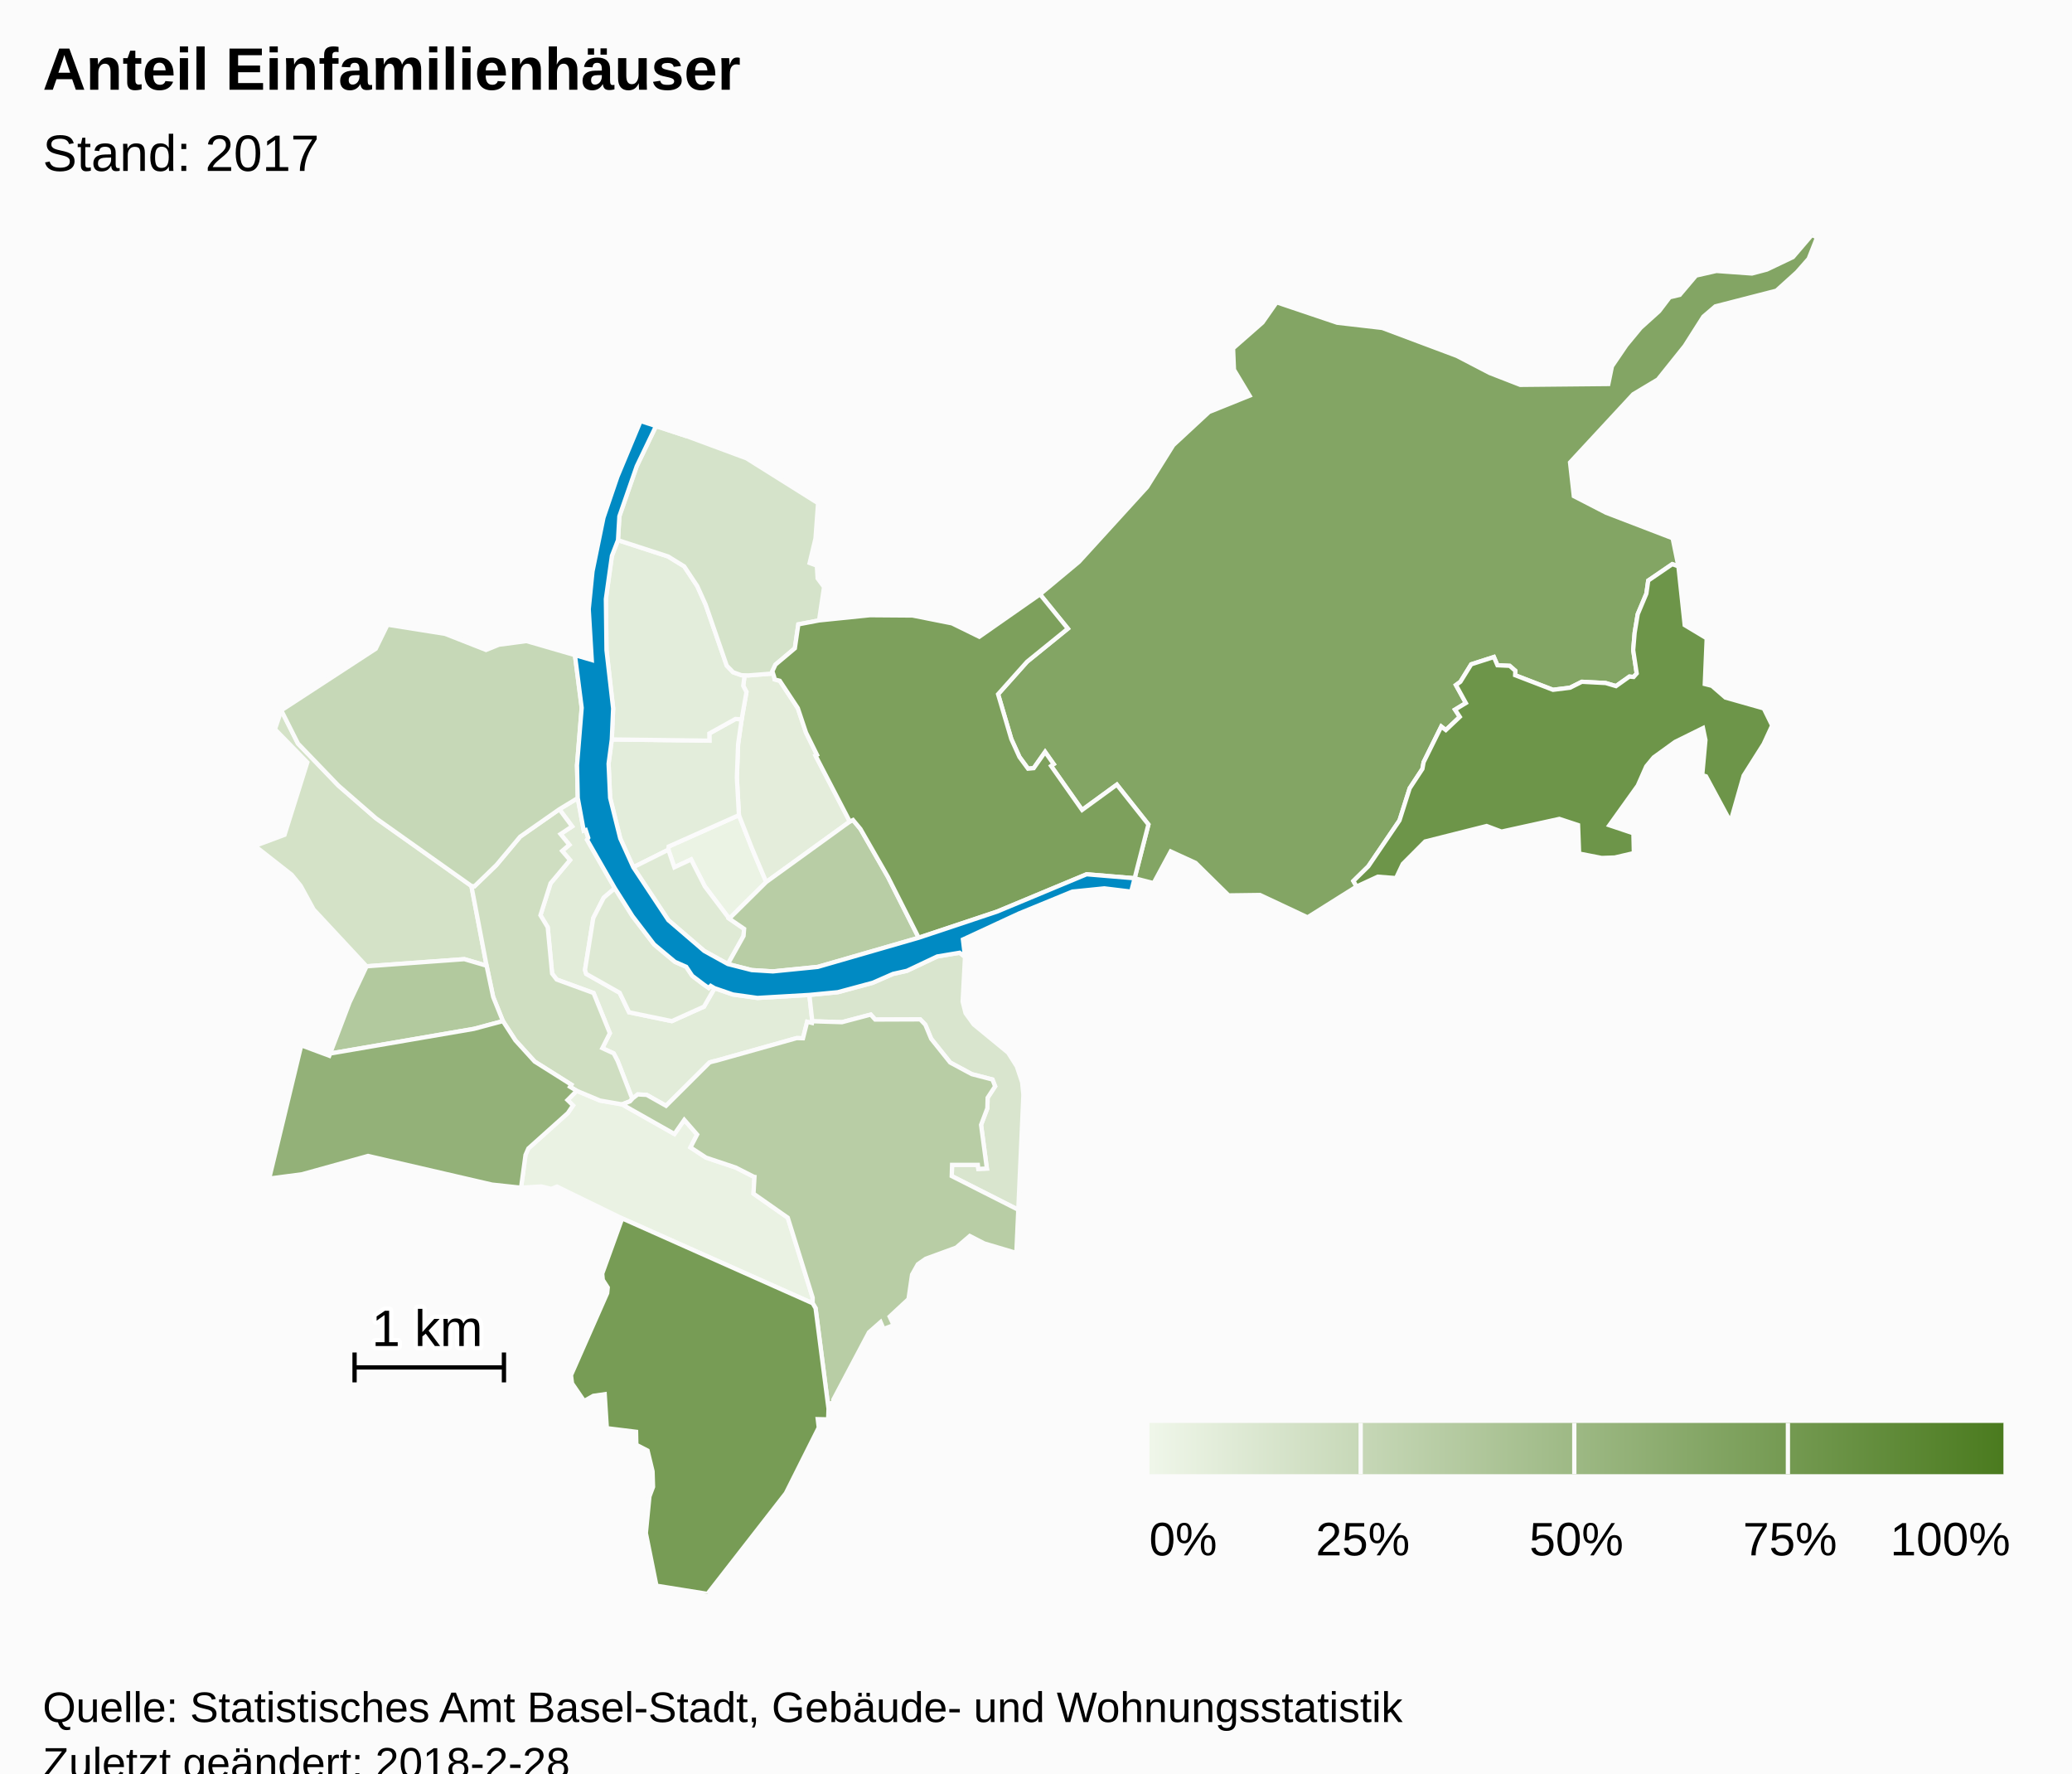
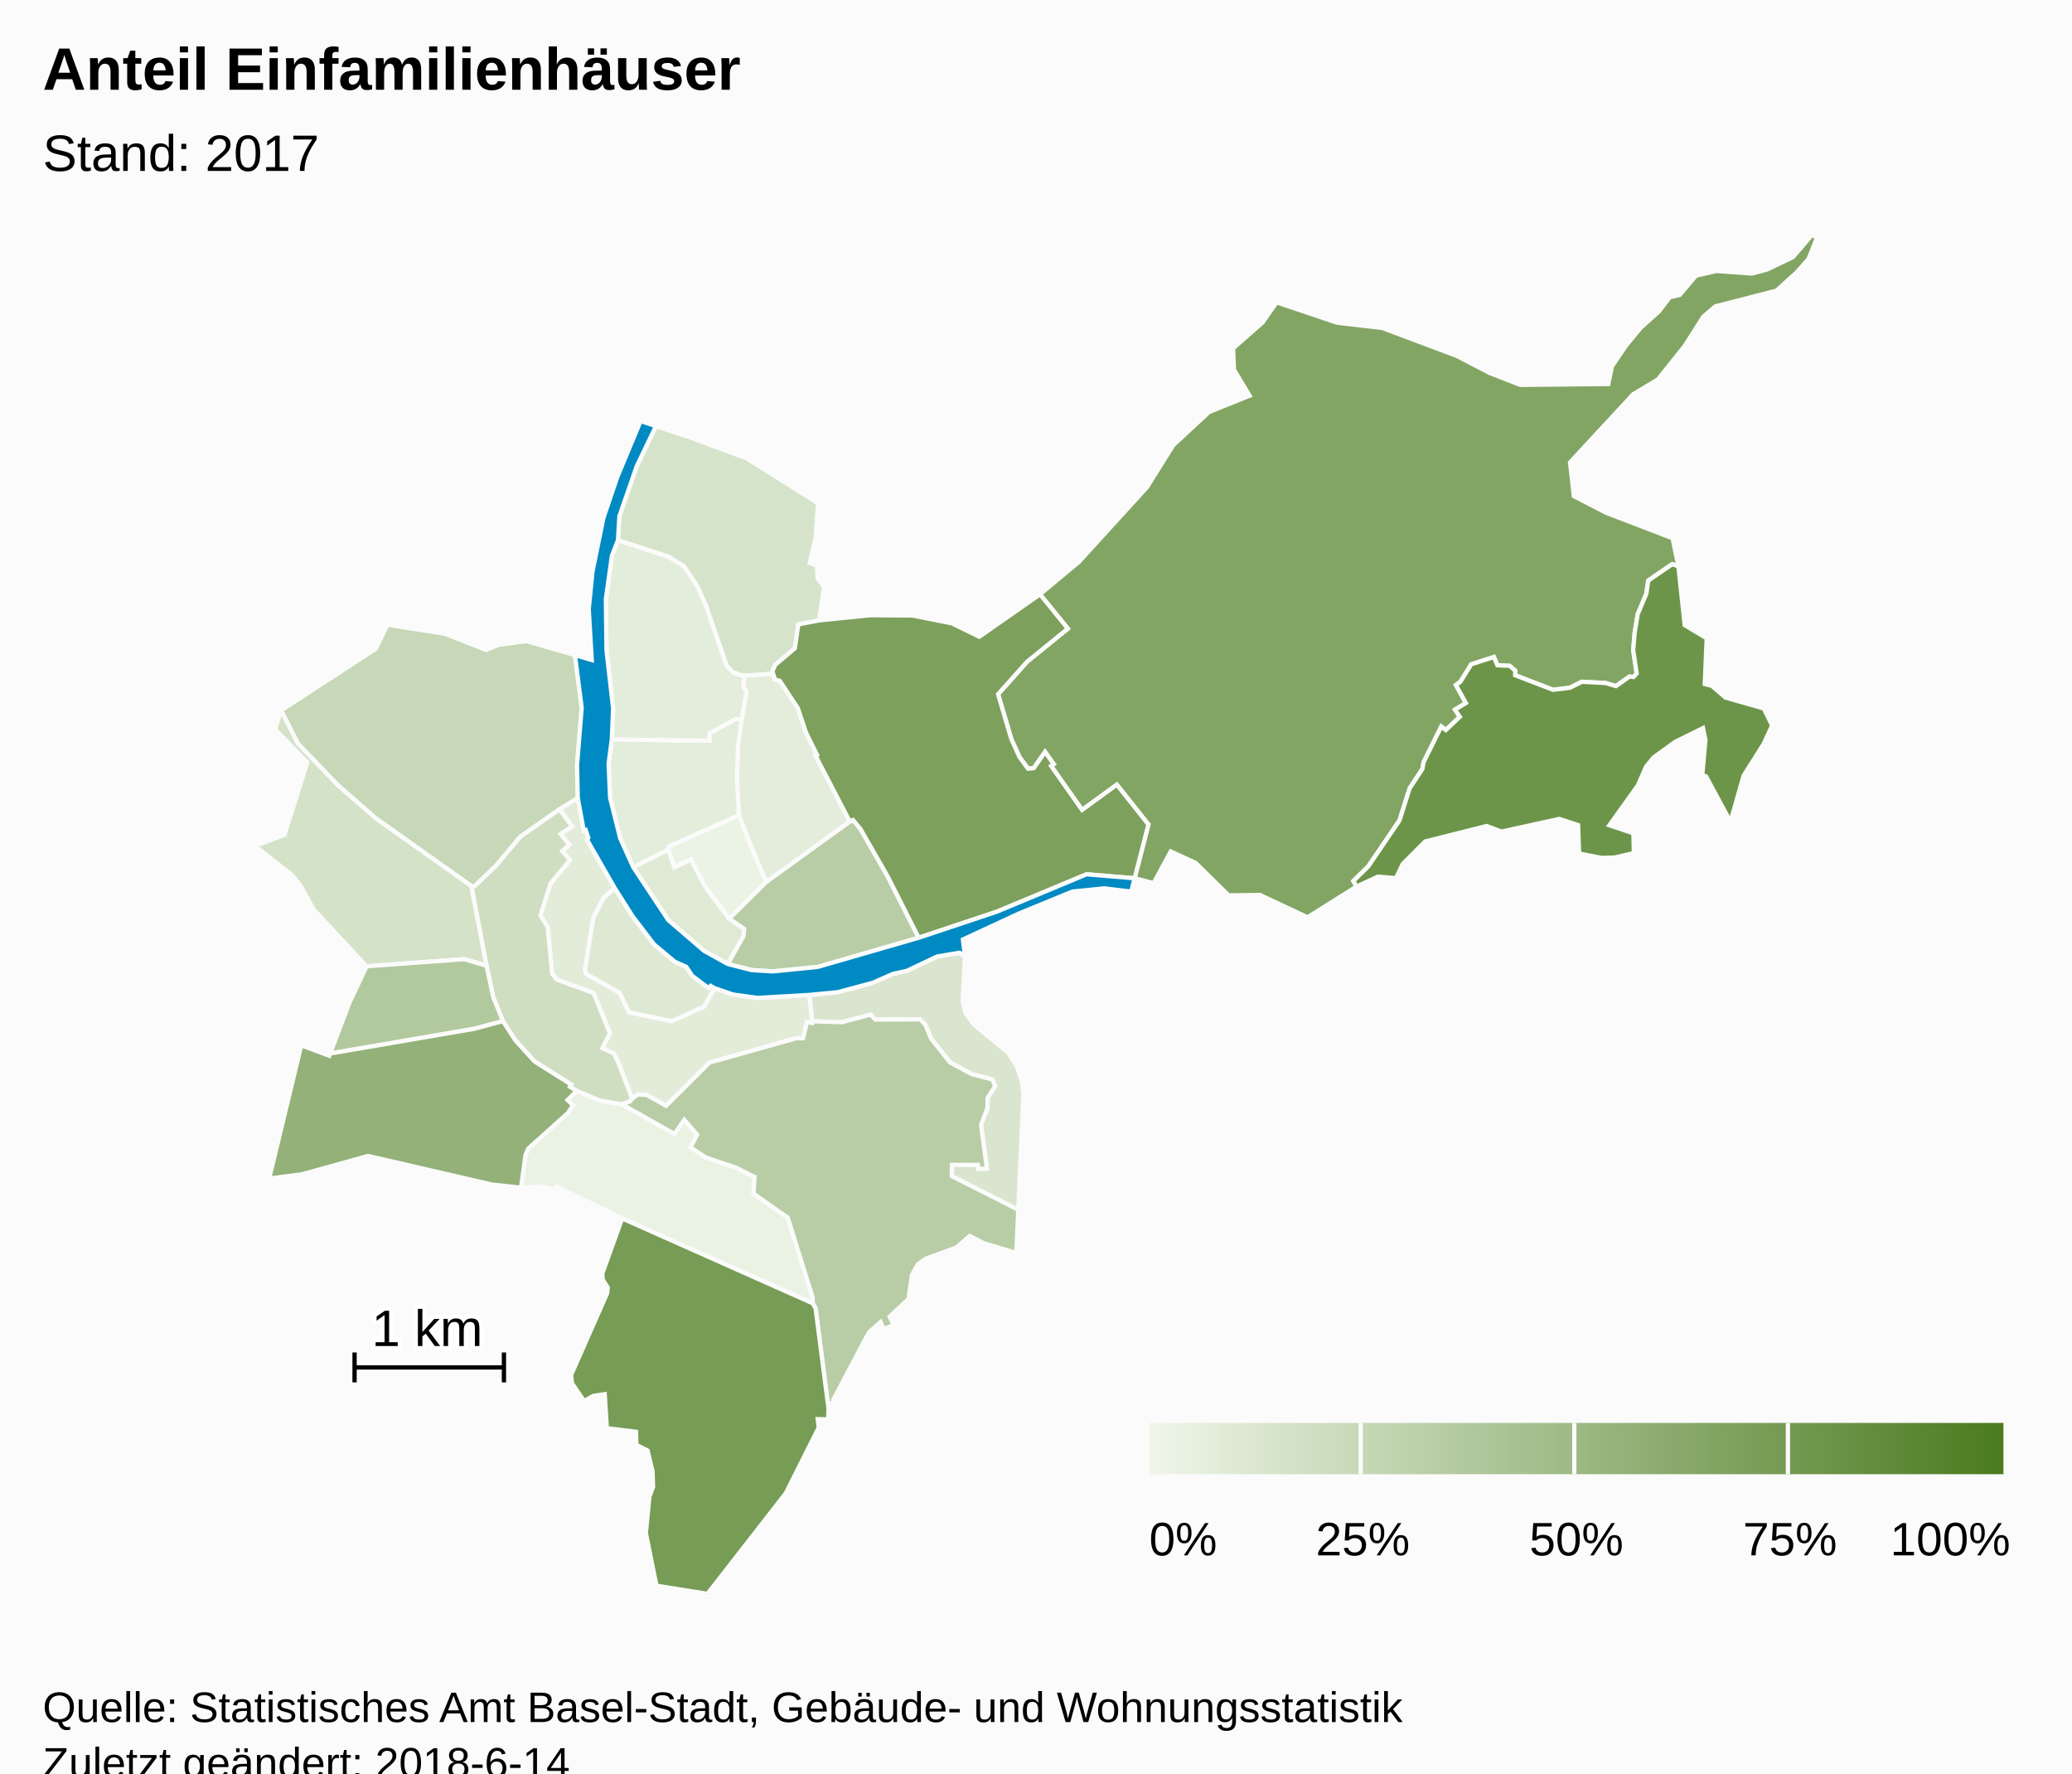
<svg xmlns="http://www.w3.org/2000/svg" version="1.1" class="highcharts-root" style="font-family:Arial;font-size:12px;" viewBox="0 0 485 415">
  <defs>
-     <linearGradient x1="0" y1="0" x2="1" y2="0" id="highcharts-ephxjzd-8">
+     <linearGradient x1="0" y1="0" x2="1" y2="0" id="highcharts-32mkq8c-8">
      <stop offset="0" stop-color="#eff6e9" stop-opacity="1" />
      <stop offset="1" stop-color="#4b7b1f" stop-opacity="1" />
    </linearGradient>
-     <clipPath id="highcharts-ephxjzd-9">
+     <clipPath id="highcharts-32mkq8c-9">
      <rect x="0" y="0" width="465" height="318" fill="none" />
    </clipPath>
-     <clipPath id="highcharts-ephxjzd-10">
+     <clipPath id="highcharts-32mkq8c-10">
      <rect x="0" y="0" width="465" height="318" fill="none" />
    </clipPath>
  </defs>
  <rect fill="#fbfbfb" class="highcharts-background" x="0" y="0" width="485" height="428" rx="0" ry="0" />
  <rect fill="none" class="highcharts-plot-background" x="10" y="55" width="465" height="318" />
  <g class="highcharts-pane-group" />
  <rect fill="none" class="highcharts-plot-border" x="10" y="55" width="465" height="318" />
  <g class="highcharts-series-group">
-     <g class="highcharts-series highcharts-series-0 highcharts-map-series highcharts-color-0 " transform="translate(10,55) scale(1 1)" clip-path="url(#highcharts-ephxjzd-10)">
+     <g class="highcharts-series highcharts-series-0 highcharts-map-series highcharts-color-0 " transform="translate(10,55) scale(1 1)" clip-path="url(#highcharts-32mkq8c-10)">
      <g transform="translate(0,0) scale(1 1)">
        <path fill="rgb(235,243,228)" d="M 160.691 159.986 L 154.986 152.446 151.763 146.14 147.846 147.976 146.447 143.862 146.518 143.1 162.964 135.763 165.996 143.486 167.192 146.327 169.352 151.414 160.691 159.986 Z" stroke="#fbfbfb" stroke-width="1" vector-effect="non-scaling-stroke" class="highcharts-point highcharts-color-0" />
        <path fill="rgb(234,242,227)" d="M 135.58 203.443 L 135.637 203.463 147.868 210.379 150.171 207.071 153.178 210.513 151.623 213.522 155.251 215.903 162.218 218.236 166.354 220.339 166.385 220.372 166.394 220.384 166.451 220.4 166.604 220.425 166.377 224.345 174.398 229.969 180.227 248.693 180.215 249.996 135.632 230.142 120.376 222.694 119.04 223.225 116.676 222.661 111.962 222.954 113.008 215.282 113.676 213.763 122.907 205.491 124.132 203.7 122.837 202.439 124.992 200.274 130.461 202.557 135.58 203.443 Z" stroke="#fbfbfb" stroke-width="1" vector-effect="non-scaling-stroke" class="highcharts-point highcharts-color-0" />
        <path fill="rgb(228,237,219)" d="M 171.211 103.401 L 171.318 103.998 172.523 104.322 176.748 110.716 178.664 116.44 181.237 121.645 180.893 121.831 188.918 137.267 169.352 151.414 167.192 146.327 165.996 143.486 162.964 135.763 162.476 126.984 162.768 119.151 163.599 113.346 164.725 106.956 163.973 105.495 164.291 103.037 164.291 103.037 165.165 103.065 170.956 102.606 171.211 103.401 Z" stroke="#fbfbfb" stroke-width="1" vector-effect="non-scaling-stroke" class="highcharts-point highcharts-color-0" />
        <path fill="rgb(227,237,219)" d="M 163.599 113.346 L 162.768 119.151 162.476 126.984 162.964 135.763 146.518 143.1 146.447 143.862 138.239 147.962 135.18 141.214 132.811 131.721 132.453 123.731 133.204 118.049 156.055 118.33 156.039 116.647 162.154 113.254 163.599 113.346 Z" stroke="#fbfbfb" stroke-width="1" vector-effect="non-scaling-stroke" class="highcharts-point highcharts-color-0" />
        <path fill="rgb(227,237,219)" d="M 163.599 113.346 L 162.154 113.254 156.039 116.647 156.055 118.33 133.204 118.049 133.519 110.794 131.963 97.157 131.816 85.179 133.233 75.064 134.654 71.413 146.363 75.219 150.148 77.543 153.21 82.159 155.164 86.482 160.104 100.76 161.596 102.314 163.538 103.013 164.291 103.037 164.291 103.037 163.973 105.495 164.725 106.956 163.599 113.346 Z" stroke="#fbfbfb" stroke-width="1" vector-effect="non-scaling-stroke" class="highcharts-point highcharts-color-0" />
        <path fill="rgb(226,236,217)" d="M 120.924 134.388 L 123.912 138.397 121.204 140.195 123.265 142.703 121.584 144.138 123.422 146.278 118.871 151.713 116.504 159.193 118.203 161.994 119.234 172.845 120.307 174.236 128.935 177.39 132.749 186.788 130.991 190.3 133.648 191.519 134.551 193.246 134.721 193.67 135.272 195.077 137.996 202.154 137.996 202.154 138.126 202.01 139.282 201.126 141.379 201.233 145.904 203.787 156.062 193.669 156.469 193.523 156.916 193.407 157.752 193.208 176.442 187.952 176.559 187.941 177.963 187.977 178.934 184.13 180.065 184.395 180.136 183.998 179.453 177.834 167.297 178.539 161.562 177.735 157.262 176.255 154.784 180.573 147.256 183.968 137.247 181.901 135.045 177.328 127.211 172.909 126.932 171.983 128.871 159.856 131.324 155.077 133.918 152.861 127.418 141.529 127.692 141.077 127.101 139.25 126.641 139.398 125.242 131.759 120.924 134.388 Z" stroke="#fbfbfb" stroke-width="1" vector-effect="non-scaling-stroke" class="highcharts-point highcharts-color-0" />
        <path fill="rgb(223,234,213)" d="M 160.373 170.608 L 164.046 164.041 164.178 162.374 160.691 159.986 154.986 152.446 151.763 146.14 147.846 147.976 146.447 143.862 138.239 147.962 146.439 160.34 154.831 167.543 160.373 170.608 Z" stroke="#fbfbfb" stroke-width="1" vector-effect="non-scaling-stroke" class="highcharts-point highcharts-color-0" />
        <path fill="rgb(222,233,212)" d="M 157.262 176.255 L 156.358 175.722 155.903 176.213 154.831 175.48 152.03 173.356 150.629 171.253 147.992 170.097 143.1 166.011 138.047 159.396 133.918 152.861 131.324 155.077 128.871 159.856 126.932 171.983 127.211 172.909 135.045 177.328 137.247 181.901 147.256 183.968 154.784 180.573 157.262 176.255 Z" stroke="#fbfbfb" stroke-width="1" vector-effect="non-scaling-stroke" class="highcharts-point highcharts-color-0" />
        <path fill="rgb(217,229,206)" d="M 215.882 168.932 L 215.327 179.393 216.011 182.103 217.923 184.746 225.977 191.365 228.014 194.58 229.249 198.27 229.545 201.213 228.353 228.116 212.776 220.233 212.855 217.603 218.894 217.607 218.998 218.549 221.001 218.469 219.641 208.244 221.11 204.361 221.181 201.897 222.929 199.226 222.307 197.631 217.473 196.38 212.404 193.655 207.963 188.105 206.597 184.812 205.396 183.561 194.853 183.6 193.812 182.44 187.073 184.22 180.136 183.998 179.453 177.834 186.126 177.194 194.287 174.991 199.035 172.914 202.28 172.193 209.378 168.836 214.623 167.962 215.882 168.932 Z" stroke="#fbfbfb" stroke-width="1" vector-effect="non-scaling-stroke" class="highcharts-point highcharts-color-0" />
        <path fill="rgb(213,227,202)" d="M 163.538 103.013 L 161.596 102.314 160.104 100.76 155.164 86.482 153.21 82.159 150.148 77.543 146.363 75.219 134.654 71.413 134.978 65.825 139.041 54.098 143.547 44.715 150.81 47.099 164.753 52.265 181.487 62.762 180.883 71.006 179.513 76.747 181.197 77.376 181.383 80.358 182.887 82.38 181.719 90.194 176.868 91.117 176.053 96.719 171.514 100.54 170.79 102.088 170.956 102.606 165.165 103.065 164.291 103.037 163.538 103.013 Z" stroke="#fbfbfb" stroke-width="1" vector-effect="non-scaling-stroke" class="highcharts-point highcharts-color-0" />
        <path fill="rgb(212,226,199)" d="M 79.362 170.878 L 75.803 171.141 63.409 157.831 60.375 152.288 58.285 149.72 49.666 142.962 56.601 140.371 61.932 123.417 54.366 115.662 55.838 111.244 59.749 119.007 69.219 128.85 77.981 136.479 100.344 152.338 103.899 171.004 98.7 169.469 82.607 170.639 79.362 170.878 Z" stroke="#fbfbfb" stroke-width="1" vector-effect="non-scaling-stroke" class="highcharts-point highcharts-color-0" />
        <path fill="rgb(207,222,193)" d="M 120.924 134.388 L 123.912 138.397 121.204 140.195 123.265 142.703 121.584 144.138 123.422 146.278 118.871 151.713 116.504 159.193 118.203 161.994 119.234 172.845 120.307 174.236 128.935 177.39 132.749 186.788 130.991 190.3 133.648 191.519 134.551 193.246 134.721 193.67 135.272 195.077 137.996 202.154 137.996 202.154 137.466 202.738 135.608 203.453 135.58 203.443 130.461 202.557 124.992 200.274 123.424 199.334 123.729 198.837 115.147 193.427 110.633 188.465 107.718 183.966 105.433 178.298 103.899 171.004 100.344 152.338 101.062 152.404 106.196 147.439 111.754 140.799 120.924 134.388 Z" stroke="#fbfbfb" stroke-width="1" vector-effect="non-scaling-stroke" class="highcharts-point highcharts-color-0" />
        <path fill="rgb(198,216,183)" d="M 120.924 134.388 L 111.754 140.799 106.196 147.439 101.062 152.404 100.344 152.338 77.981 136.479 69.219 128.85 59.749 119.007 55.838 111.244 77.945 96.835 80.705 91.197 94.19 93.34 103.77 97.104 106.792 95.878 113.25 95.032 124.579 98.315 126.16 110.641 125.066 124.095 125.242 131.759 120.924 134.388 Z" stroke="#fbfbfb" stroke-width="1" vector-effect="non-scaling-stroke" class="highcharts-point highcharts-color-0" />
        <path fill="rgb(184,205,165)" d="M 160.691 159.986 L 169.352 151.414 188.918 137.267 189.67 136.904 191.408 138.995 197.855 150.236 205.045 164.457 181.405 171.284 170.915 172.333 165.964 172.027 160.373 170.608 164.046 164.041 164.178 162.374 160.691 159.986 Z" stroke="#fbfbfb" stroke-width="1" vector-effect="non-scaling-stroke" class="highcharts-point highcharts-color-0" />
        <path fill="rgb(184,205,165)" d="M 135.637 203.463 L 147.868 210.379 150.171 207.071 153.178 210.513 151.623 213.522 155.251 215.903 162.218 218.236 166.354 220.339 166.385 220.372 166.394 220.384 166.451 220.4 166.604 220.425 166.377 224.345 174.398 229.969 180.227 248.693 180.215 249.996 180.9 251.148 183.934 274.685 184.109 273.435 185.137 273.291 185.072 272.536 193.394 256.796 196.124 254.398 196.821 256.019 199.174 255.111 198.245 253.116 202.654 249.018 203.487 243.297 204.842 240.873 206.692 239.58 213.839 236.961 216.997 234.248 220.41 235.999 227.897 238.221 228.353 228.116 212.776 220.233 212.855 217.603 218.894 217.607 218.998 218.549 221.001 218.469 219.641 208.244 221.11 204.361 221.181 201.897 222.929 199.226 222.307 197.631 217.473 196.38 212.404 193.655 207.963 188.105 206.597 184.812 205.396 183.561 194.853 183.6 193.812 182.44 187.073 184.22 180.136 183.998 180.065 184.395 178.934 184.13 177.963 187.977 176.559 187.941 176.442 187.952 157.752 193.208 156.916 193.407 156.469 193.523 156.062 193.669 145.904 203.787 141.379 201.233 139.282 201.126 138.126 202.01 137.996 202.154 137.466 202.738 135.608 203.453 135.637 203.463 Z" stroke="#fbfbfb" stroke-width="1" vector-effect="non-scaling-stroke" class="highcharts-point highcharts-color-0" />
        <path fill="rgb(178,201,158)" d="M 79.362 170.878 L 75.803 171.141 71.818 179.6 67.273 191.555 100.915 185.781 107.718 183.966 105.433 178.298 103.899 171.004 98.7 169.469 82.607 170.639 79.362 170.878 Z" stroke="#fbfbfb" stroke-width="1" vector-effect="non-scaling-stroke" class="highcharts-point highcharts-color-0" />
        <path fill="rgb(147,177,120)" d="M 122.837 202.439 L 124.132 203.7 122.907 205.491 113.676 213.763 113.008 215.282 111.962 222.954 105.167 222.222 76.154 215.516 60.701 219.803 53.007 220.815 60.516 189.632 67.076 192.073 67.273 191.555 100.915 185.781 107.718 183.966 110.633 188.465 115.147 193.427 123.729 198.837 123.424 199.334 124.992 200.274 122.837 202.439 Z" stroke="#fbfbfb" stroke-width="1" vector-effect="non-scaling-stroke" class="highcharts-point highcharts-color-0" />
        <path fill="rgb(131,165,100)" d="M 236.031 124.25 L 236.638 123.823 234.632 120.976 231.964 124.768 230.635 124.89 228.628 122.159 226.721 117.956 225.261 113.014 223.621 107.458 230.412 99.856 239.954 92.115 233.436 84.083 242.561 76.483 258.515 58.976 264.631 49.187 273.009 41.418 282.494 37.597 278.841 31.517 278.635 26.524 285.514 20.486 288.827 15.752 303.007 20.53 313.55 21.75 330.993 28.284 338.71 32.293 345.845 35.071 366.468 34.868 367.317 30.735 370.679 25.792 374.037 21.73 378.373 17.816 380.838 14.568 383.185 14.012 387.005 9.491 391.762 8.412 400.087 9.009 403.581 8.084 409.682 5.173 414.105 0 415.334 0.551 413.362 5.548 410.58 8.712 405.805 13.023 391.517 16.697 388.708 19.095 384.347 25.954 378.064 33.804 372.286 37.262 357.503 53.215 358.387 61.108 365.94 64.994 381.521 70.973 382.868 77.538 381.432 77.029 375.807 80.873 375.373 83.926 373.348 88.738 372.63 93.077 372.29 97.144 373.11 102.607 372.38 103.429 371.997 103.394 371.4 103.34 368.262 105.567 365.846 104.848 360.27 104.553 357.504 105.943 353.52 106.433 344.653 103.017 344.693 101.976 343.372 100.823 340.507 100.688 339.679 98.758 334.372 100.467 331.845 104.548 330.798 105.314 333.119 109.528 330.583 111.065 331.698 112.762 328.429 115.852 327.36 115.032 323.23 123.372 322.95 124.941 319.97 129.481 317.585 136.998 310.291 147.741 306.798 151.177 307.536 152.47 296.065 159.678 284.93 154.446 277.586 154.543 269.86 146.935 264.033 144.263 260.033 151.67 255.583 150.539 258.812 137.95 251.422 128.63 243.289 134.551 236.554 124.993 236.031 124.25 Z" stroke="#fbfbfb" stroke-width="1" vector-effect="non-scaling-stroke" class="highcharts-point highcharts-color-0" />
        <path fill="rgb(125,160,92)" d="M 171.211 103.401 L 171.318 103.998 172.523 104.322 176.748 110.716 178.664 116.44 181.237 121.645 180.893 121.831 188.918 137.267 189.67 136.904 191.408 138.995 197.855 150.236 205.045 164.457 223.366 158.346 244.346 149.604 255.582 150.539 255.583 150.539 258.812 137.95 251.422 128.63 243.289 134.551 236.554 124.993 236.031 124.25 236.638 123.823 234.632 120.976 231.964 124.768 230.635 124.89 228.628 122.159 226.721 117.956 225.261 113.014 223.621 107.458 230.412 99.856 239.954 92.115 233.436 84.083 219.225 94.015 212.833 90.881 203.612 89.049 193.631 88.975 181.719 90.194 176.868 91.117 176.053 96.719 171.514 100.54 170.79 102.088 171.211 103.401 Z" stroke="#fbfbfb" stroke-width="1" vector-effect="non-scaling-stroke" class="highcharts-point highcharts-color-0" />
        <path fill="rgb(119,156,85)" d="M 135.632 230.142 L 180.215 249.996 180.9 251.148 183.934 274.685 183.848 277.164 181.411 277.111 181.647 279.081 173.95 294.429 155.599 318 143.656 316.09 141.183 303.788 142.016 295.225 142.862 292.967 142.749 289.325 141.579 284.473 138.954 283.115 138.893 280.075 132.048 279.233 131.549 271.275 128.881 271.658 126.728 272.874 123.902 268.738 123.656 266.836 132.127 247.632 132.257 246.312 131.101 244.519 130.965 243.059 135.632 230.142 Z" stroke="#fbfbfb" stroke-width="1" vector-effect="non-scaling-stroke" class="highcharts-point highcharts-color-0" />
        <path fill="rgb(109,149,73)" d="M 372.38 103.429 L 373.11 102.607 372.29 97.144 372.63 93.077 373.348 88.738 375.373 83.926 375.807 80.873 381.432 77.029 382.868 77.538 384.34 91.291 389.489 94.382 389.041 105.082 390.714 105.505 393.875 108.249 402.854 110.795 404.814 114.782 402.821 119.109 398.133 126.52 395.06 137.313 389.329 126.674 388.452 126.405 389.199 118.186 388.626 115.394 382.117 118.606 377.074 122.247 375.343 124.346 373.359 128.844 366.709 138.131 372.334 140.016 372.444 144.636 367.97 145.676 364.914 145.782 359.635 144.751 359.382 138.084 355.008 136.641 341.465 139.613 337.98 138.306 323.583 141.929 318.347 147.186 316.776 150.498 312.513 150.166 307.536 152.47 306.798 151.177 310.291 147.741 317.585 136.998 319.97 129.481 322.95 124.941 323.23 123.372 327.36 115.032 328.429 115.852 331.698 112.762 330.583 111.065 333.119 109.528 330.798 105.314 331.845 104.548 334.372 100.467 339.679 98.758 340.507 100.688 343.372 100.823 344.693 101.976 344.653 103.017 353.52 106.433 357.504 105.943 360.27 104.553 365.846 104.848 368.262 105.567 371.4 103.34 371.997 103.394 372.38 103.429 Z" stroke="#fbfbfb" stroke-width="1" vector-effect="non-scaling-stroke" class="highcharts-point highcharts-color-0" />
      </g>
    </g>
    <g class="highcharts-markers highcharts-series-0 highcharts-map-series highcharts-color-0 " transform="translate(10,55) scale(1 1)" clip-path="none" />
-     <g class="highcharts-series highcharts-series-1 highcharts-map-series highcharts-color-1 " visibility="hidden" transform="translate(10,55) scale(1 1)" clip-path="url(#highcharts-ephxjzd-10)" />
+     <g class="highcharts-series highcharts-series-1 highcharts-map-series highcharts-color-1 " visibility="hidden" transform="translate(10,55) scale(1 1)" clip-path="url(#highcharts-32mkq8c-10)" />
    <g class="highcharts-markers highcharts-series-1 highcharts-map-series highcharts-color-1 " visibility="hidden" transform="translate(10,55) scale(1 1)" clip-path="none" />
-     <g class="highcharts-series highcharts-series-2 highcharts-map-series " transform="translate(10,55) scale(1 1)" clip-path="url(#highcharts-ephxjzd-10)">
+     <g class="highcharts-series highcharts-series-2 highcharts-map-series " transform="translate(10,55) scale(1 1)" clip-path="url(#highcharts-32mkq8c-10)">
      <g transform="translate(0,0) scale(1 1)">
        <path fill="#008AC3" d="M 160.373 170.608 L 165.964 172.027 170.915 172.333 181.405 171.284 205.045 164.457 223.366 158.346 244.346 149.604 255.582 150.539 254.782 153.658 248.494 152.897 241.011 153.653 228.517 158.783 215.393 164.864 215.882 168.932 214.623 167.962 209.378 168.836 202.28 172.193 199.035 172.914 194.287 174.991 186.126 177.194 179.453 177.834 167.297 178.539 161.562 177.735 157.262 176.255 156.358 175.722 155.903 176.213 154.831 175.48 152.03 173.356 150.629 171.253 147.992 170.097 143.1 166.011 138.047 159.396 133.918 152.861 127.418 141.529 127.692 141.077 127.101 139.25 126.641 139.398 125.242 131.759 125.066 124.095 126.16 110.641 124.579 98.315 128.52 99.465 127.807 87.568 128.691 78.721 131.261 66.145 134.518 56.571 139.95 43.535 150.81 47.099 143.547 44.715 139.041 54.098 134.978 65.825 134.654 71.413 133.233 75.064 131.816 85.179 131.963 97.157 133.519 110.794 133.204 118.049 132.453 123.731 132.811 131.721 135.18 141.214 138.239 147.962 146.439 160.34 154.831 167.543 160.373 170.608 Z" stroke="#fbfbfb" stroke-width="1" vector-effect="non-scaling-stroke" class="highcharts-point" />
      </g>
    </g>
    <g class="highcharts-markers highcharts-series-2 highcharts-map-series " transform="translate(10,55) scale(1 1)" clip-path="none" />
-     <g class="highcharts-series highcharts-series-3 highcharts-mapline-series " transform="translate(10,55) scale(1 1)" clip-path="url(#highcharts-ephxjzd-10)">
+     <g class="highcharts-series highcharts-series-3 highcharts-mapline-series " transform="translate(10,55) scale(1 1)" clip-path="url(#highcharts-32mkq8c-10)">
      <g transform="translate(0,0) scale(1 1)">
        <path fill="none" d="M 72.994 261.515 L 72.994 268.509 72.994 265.012 107.96 265.012 107.96 261.515 107.96 268.509" stroke="black" stroke-width="1" vector-effect="non-scaling-stroke" class="highcharts-point" />
      </g>
    </g>
    <g class="highcharts-markers highcharts-series-3 highcharts-mapline-series " transform="translate(10,55) scale(1 1)" clip-path="none" />
  </g>
  <text x="10" text-anchor="start" class="highcharts-title" style="color:#000000;font-size:14px;font-weight:bold;font-family:Arial;fill:#000000;" y="21">
    <tspan>Anteil Einfamilienhäuser</tspan>
  </text>
  <text x="10" text-anchor="start" class="highcharts-subtitle" style="color:#000000;font-size:12px;font-weight:normal;font-family:Arial;fill:#000000;" y="40">
    <tspan>Stand: 2017</tspan>
  </text>
-   <g class="highcharts-data-labels highcharts-series-3 highcharts-mapline-series " visibility="visible" transform="translate(10,55) scale(1 1)" clip-path="url(#highcharts-ephxjzd-9)">
+   <g class="highcharts-data-labels highcharts-series-3 highcharts-mapline-series " visibility="visible" transform="translate(10,55) scale(1 1)" clip-path="url(#highcharts-32mkq8c-9)">
    <g class="highcharts-label highcharts-data-label highcharts-data-label-color-undefined " transform="translate(77,248)">
      <text x="0" style="font-size:12px;font-weight:normal;color:black;fill:black;" y="12">
        <tspan x="0" y="12" class="highcharts-text-outline" fill="#FFFFFF" stroke="#FFFFFF" stroke-width="2px" stroke-linejoin="round" style="">1 km</tspan>
        <tspan x="0" y="12">1 km</tspan>
      </text>
    </g>
  </g>
  <g class="highcharts-legend" transform="translate(261,326)">
    <rect fill="none" class="highcharts-legend-box" rx="0" ry="0" x="0" y="0" width="214" height="47" visibility="visible" />
    <g>
      <g>
        <g class="highcharts-legend-item highcharts-undefined-series highcharts-color-undefined" transform="translate(8,3)">
-           <rect x="0" y="4" width="200" height="12" fill="url(#highcharts-ephxjzd-8)" />
+           <rect x="0" y="4" width="200" height="12" fill="url(#highcharts-32mkq8c-8)" />
          <g class="highcharts-grid highcharts-coloraxis-grid ">
            <path fill="none" stroke="#fbfbfb" stroke-width="1" class="highcharts-grid-line" d="M -0.5 4 L -0.5 16" opacity="1" />
            <path fill="none" stroke="#fbfbfb" stroke-width="1" class="highcharts-grid-line" d="M 49.5 4 L 49.5 16" opacity="1" />
            <path fill="none" stroke="#fbfbfb" stroke-width="1" class="highcharts-grid-line" d="M 99.5 4 L 99.5 16" opacity="1" />
            <path fill="none" stroke="#fbfbfb" stroke-width="1" class="highcharts-grid-line" d="M 149.5 4 L 149.5 16" opacity="1" />
            <path fill="none" stroke="#fbfbfb" stroke-width="1" class="highcharts-grid-line" d="M 200.5 4 L 200.5 16" opacity="1" />
          </g>
          <text x="21" style="color:#333333;font-size:12px;font-weight:bold;cursor:pointer;fill:#333333;" text-anchor="start" y="15" />
          <g class="highcharts-axis highcharts-coloraxis ">
            <path fill="none" class="highcharts-axis-line" d="M 0 16 L 200 16" />
          </g>
          <g class="highcharts-axis-labels highcharts-coloraxis-labels ">
            <text x="7.938" style="color:black;cursor:default;font-size:11px;fill:black;" text-anchor="middle" transform="translate(0,0)" y="35" opacity="1">0%</text>
            <text x="50" style="color:black;cursor:default;font-size:11px;fill:black;" text-anchor="middle" transform="translate(0,0)" y="35" opacity="1">25%</text>
            <text x="100" style="color:black;cursor:default;font-size:11px;fill:black;" text-anchor="middle" transform="translate(0,0)" y="35" opacity="1">50%</text>
            <text x="150" style="color:black;cursor:default;font-size:11px;fill:black;" text-anchor="middle" transform="translate(0,0)" y="35" opacity="1">75%</text>
            <text x="187.5" style="color:black;cursor:default;font-size:11px;fill:black;" text-anchor="middle" transform="translate(0,0)" y="35" opacity="1">
              <tspan>100%</tspan>
            </text>
          </g>
        </g>
      </g>
    </g>
  </g>
  <text x="10" class="highcharts-credits" text-anchor="start" style="cursor:default;color:#000000;font-size:10px;fill:#000000;" y="403">
    <tspan>Quelle: Statistisches Amt Basel-Stadt, Gebäude- und Wohnungsstatistik</tspan>
-     <tspan x="10" dy="13">Zuletzt geändert: 2018-2-28</tspan>
+     <tspan x="10" dy="13">Zuletzt geändert: 2018-6-14</tspan>
  </text>
</svg>
